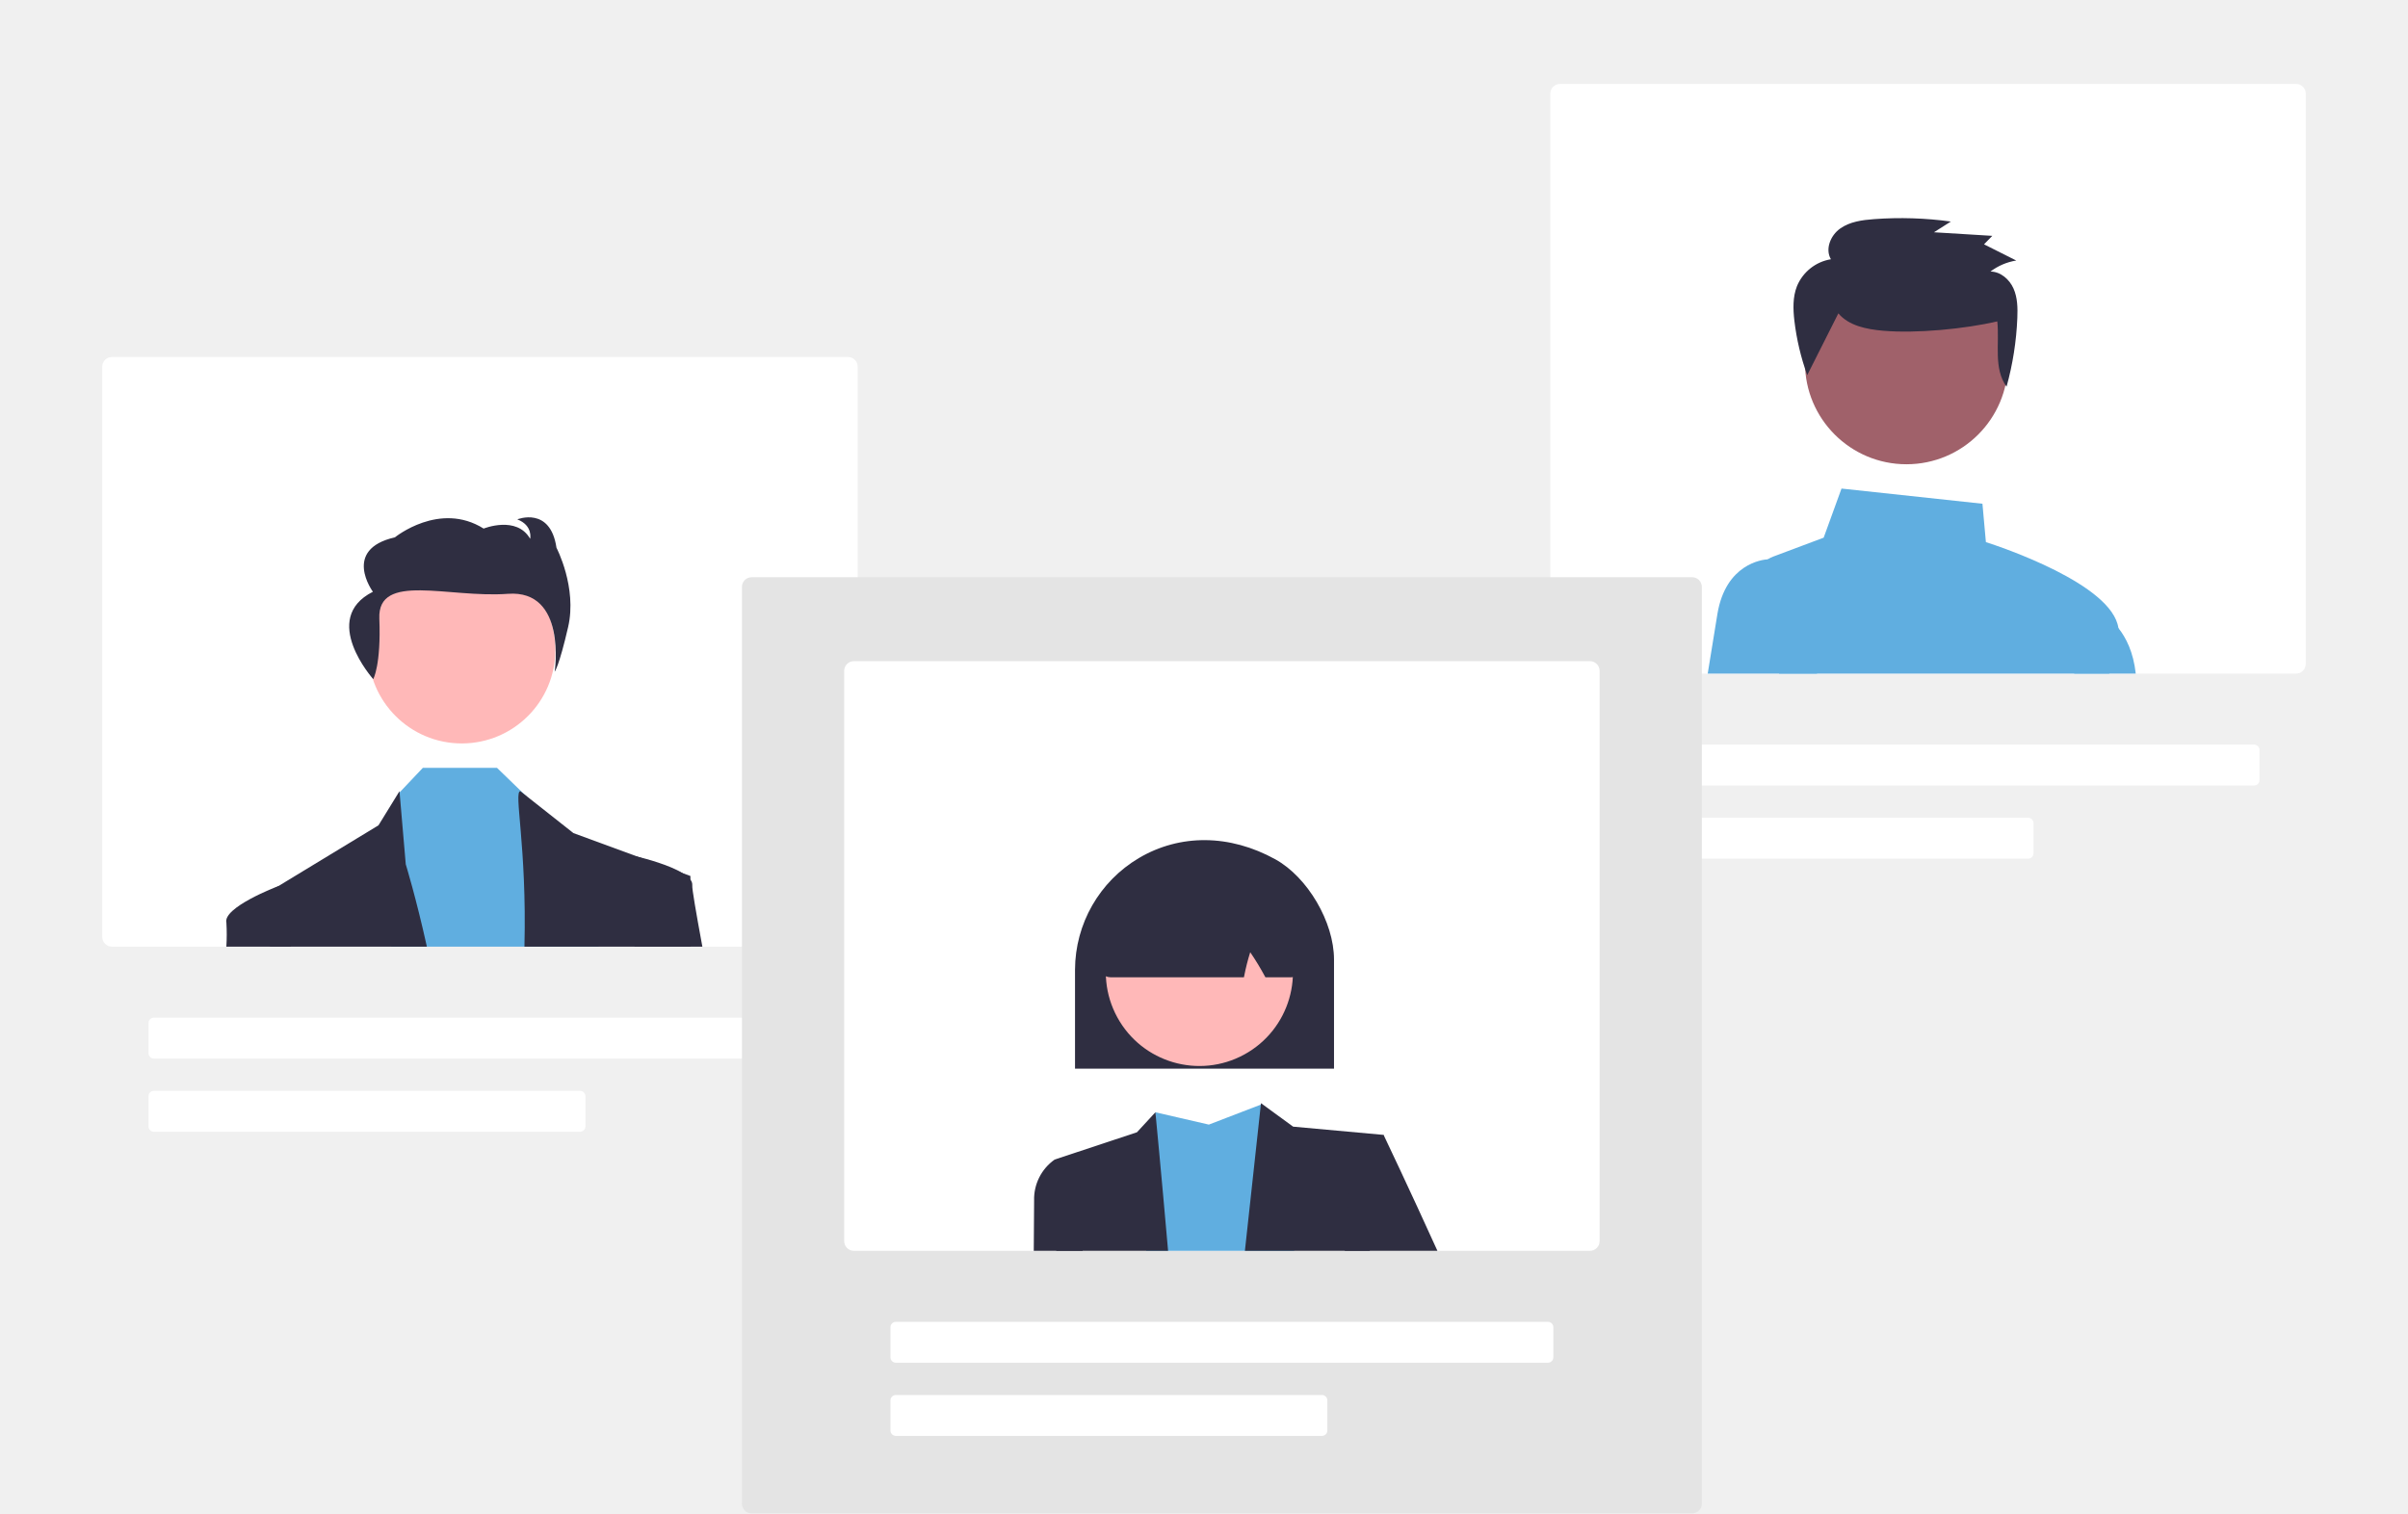
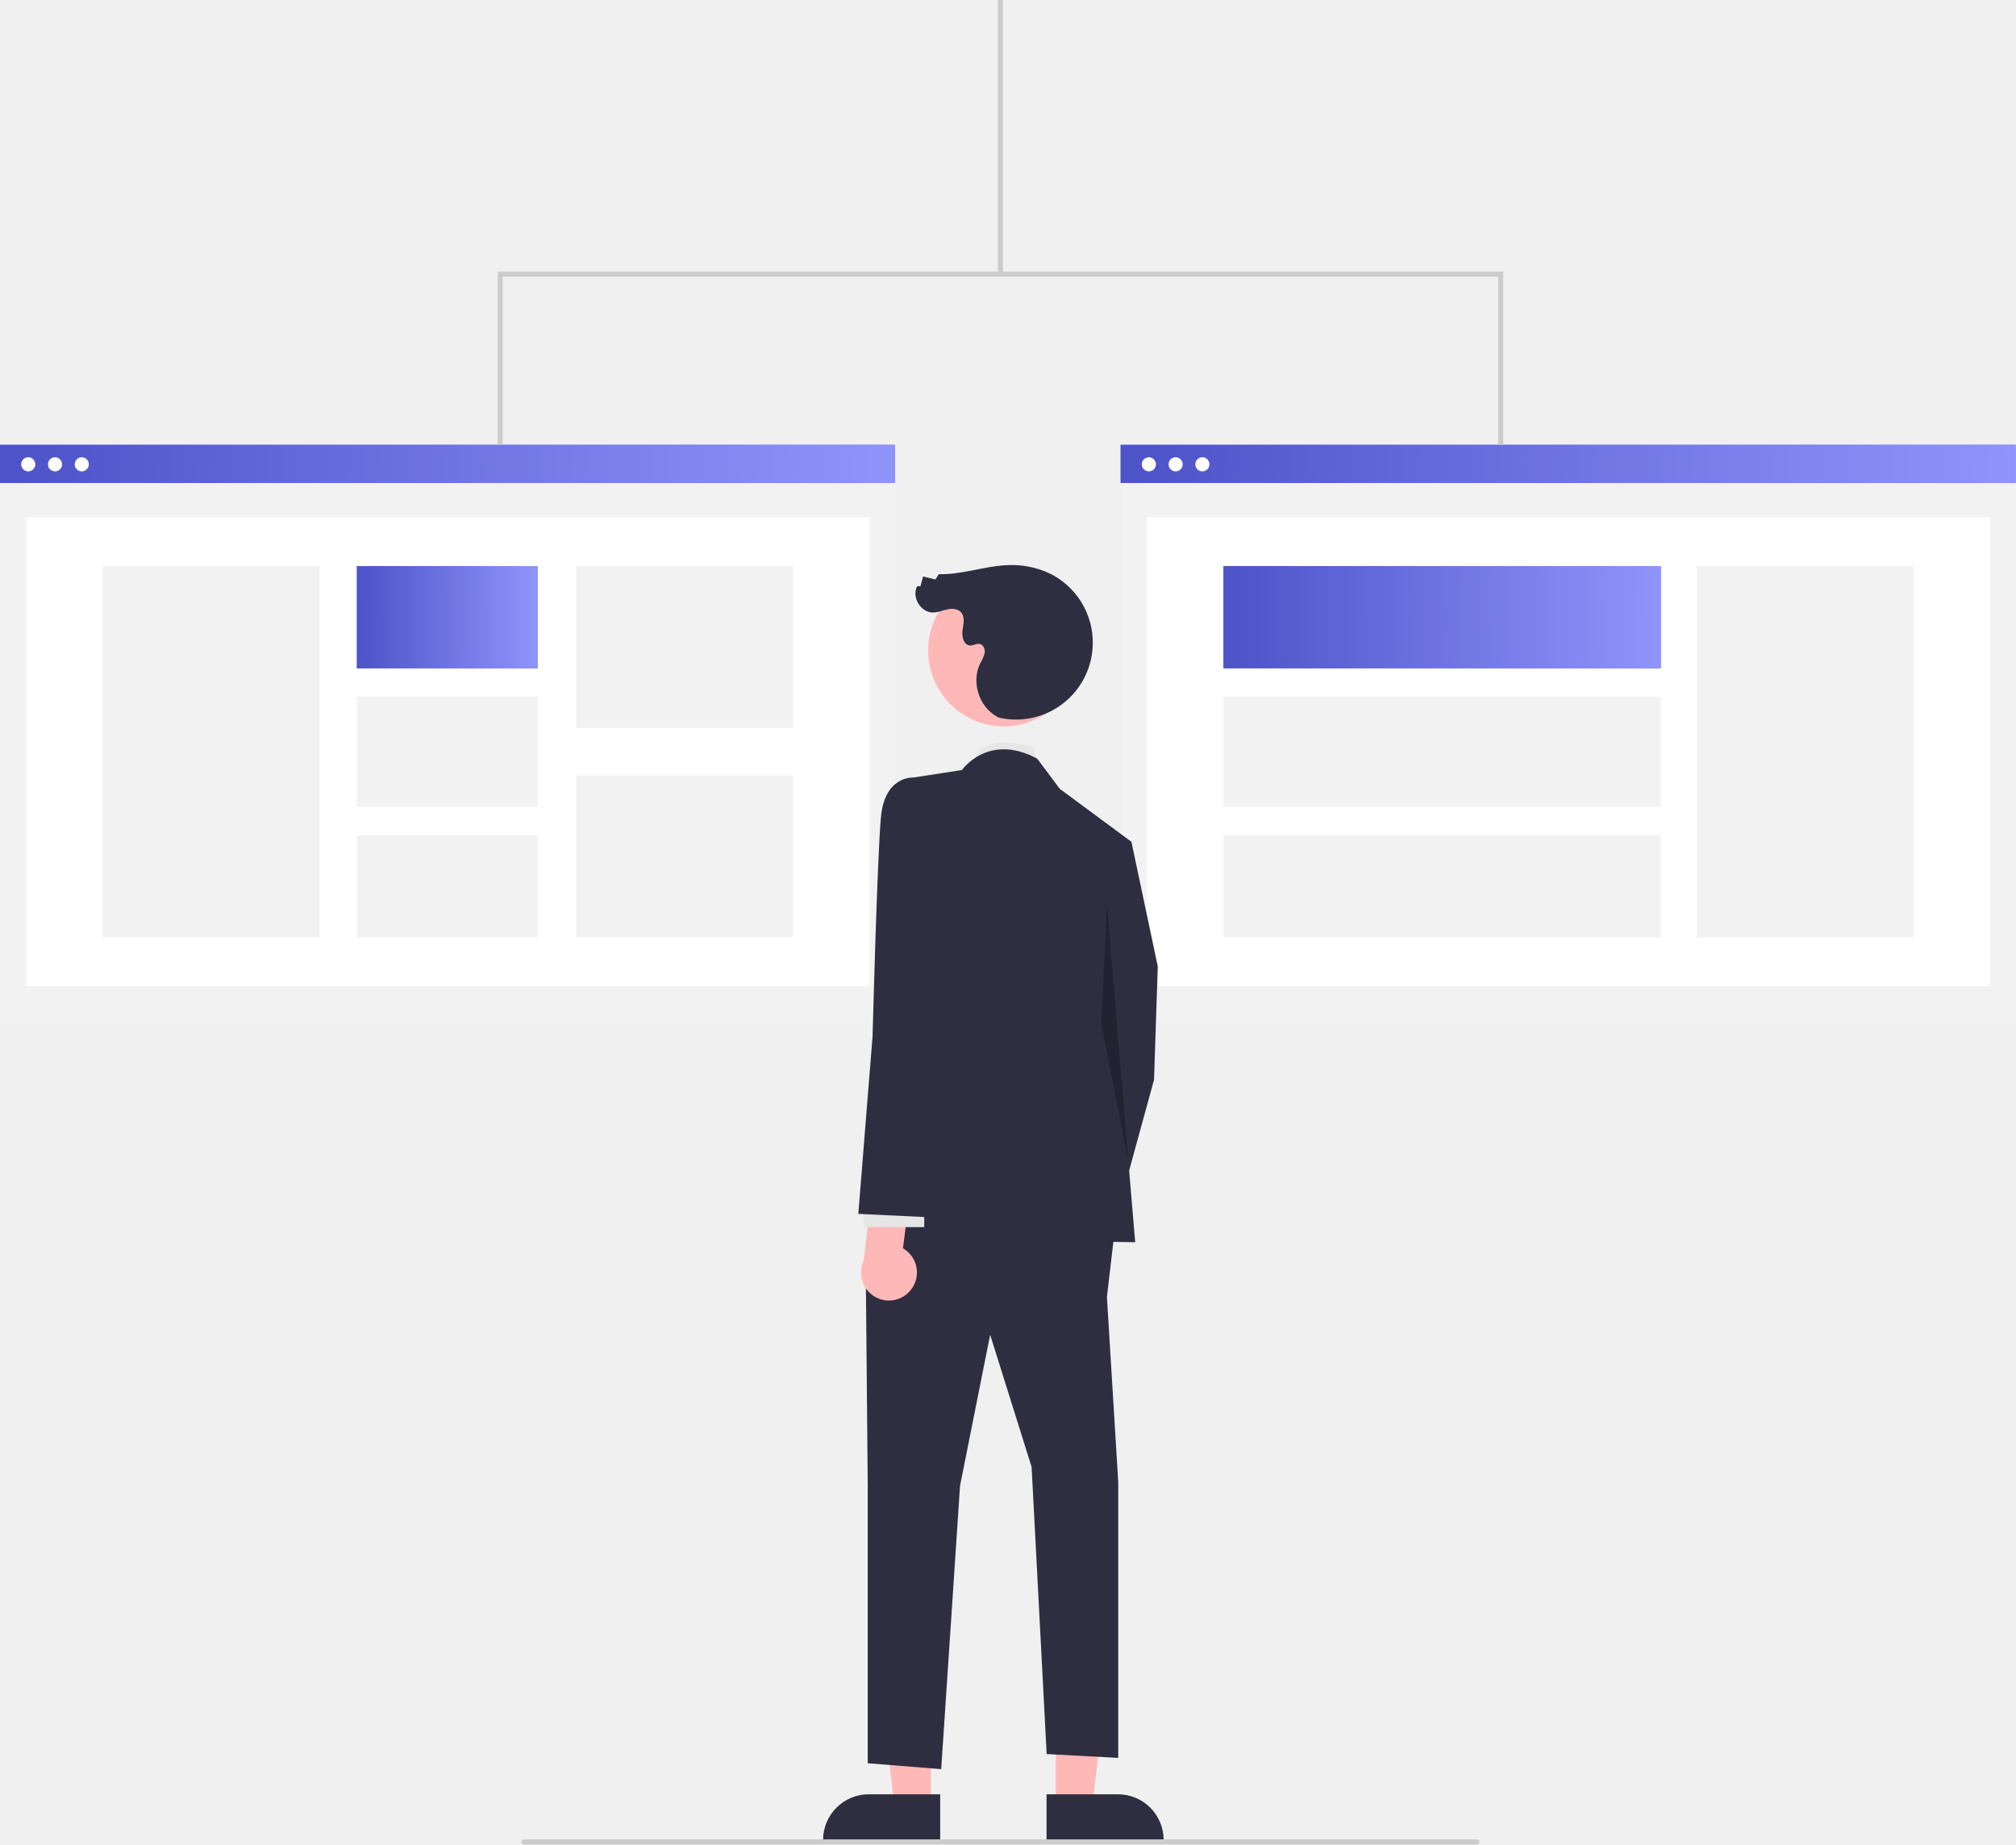
- <svg xmlns="http://www.w3.org/2000/svg" data-name="Layer 1" width="794.589" height="499.429" viewBox="0 0 794.589 499.429">
-   <path d="M516.259,599.337h-310.357a3.199,3.199,0,0,1-3.196-3.196V293.596a3.199,3.199,0,0,1,3.196-3.196h310.357a3.199,3.199,0,0,1,3.196,3.196V596.141A3.199,3.199,0,0,1,516.259,599.337Z" transform="translate(-202.7057 -200.2854)" fill="#f0f0f0" />
-   <path d="M482.524,318.098H239.636a3.201,3.201,0,0,0-3.196,3.196V509.497a3.201,3.201,0,0,0,3.196,3.196H482.524a3.201,3.201,0,0,0,3.196-3.196V321.294A3.201,3.201,0,0,0,482.524,318.098Z" transform="translate(-202.7057 -200.2854)" fill="#fff" />
-   <path d="M468.675,549.623H253.485a1.778,1.778,0,0,1-1.776-1.776v-9.943a1.778,1.778,0,0,1,1.776-1.776H468.675a1.778,1.778,0,0,1,1.776,1.776v9.943A1.778,1.778,0,0,1,468.675,549.623Z" transform="translate(-202.7057 -200.2854)" fill="#fff" />
-   <path d="M394.104,573.77H253.485a1.778,1.778,0,0,1-1.776-1.775v-9.943a1.778,1.778,0,0,1,1.776-1.776H394.104a1.778,1.778,0,0,1,1.776,1.776v9.943A1.778,1.778,0,0,1,394.104,573.77Z" transform="translate(-202.7057 -200.2854)" fill="#fff" />
-   <circle cx="152.374" cy="214.46" r="30.882" fill="#ffb8b8" />
-   <polygon points="197.556 312.407 129.086 312.407 131.323 262.068 131.856 261.507 139.54 253.39 163.992 253.39 173.054 262.168 173.786 262.878 193.082 281.372 197.556 312.407" fill="#60aee0" />
-   <path d="M343.566,512.693H291.765c-.128-11.363-.199-18.167-.199-18.167l2.997-1.825a.022.022,0,0,1,.014-.007h.007l33.01-20.042,6.931-11.257.036.398,2.038,23.728S339.966,496.401,343.566,512.693Z" transform="translate(-202.7057 -200.2854)" fill="#2f2e41" />
-   <path d="M430.63,512.693h-54.87c.831-33.138-3.643-51.298-1.342-51.298l1.342,1.058,16.171,12.769,21.313,7.819h.014l14.694,5.39,2.578.945v1.214C430.538,493.503,430.552,501.464,430.63,512.693Z" transform="translate(-202.7057 -200.2854)" fill="#2f2e41" />
-   <path d="M325.863,424.408s2.624-4.608,2.014-20.001,22.831-6.687,42.418-8.156,15.441,25.7,15.441,25.7,1.413-1.615,4.438-14.727-3.844-26.179-3.844-26.179c-2.023-13.778-12.926-9.362-12.926-9.362,5.251,2.044,4.242,6.415,4.242,6.415-4.445-7.793-15.348-3.377-15.348-3.377-14.542-9.125-29.279,2.892-29.279,2.892-17.567,3.987-7.265,17.957-7.265,17.957C308.088,404.497,325.863,424.408,325.863,424.408Z" transform="translate(-202.7057 -200.2854)" fill="#2f2e41" />
-   <path d="M298.682,512.693H277.397a64.178,64.178,0,0,0,.014-7.876c-1.271-5.064,16.612-11.91,17.151-12.116a.022.022,0,0,1,.014-.007h.007l3.409,1.832Z" transform="translate(-202.7057 -200.2854)" fill="#2f2e41" />
-   <path d="M434.472,512.693H412.115L409.324,485.137l3.132-2.287s.284.064.789.192h.014c2.507.618,10.262,2.663,14.694,5.39a9.104,9.104,0,0,1,2.578,2.159,2.662,2.662,0,0,1,.611,1.889C431.028,493.51,432.334,501.095,434.472,512.693Z" transform="translate(-202.7057 -200.2854)" fill="#2f2e41" />
-   <path d="M994.098,509.222h-310.357a3.199,3.199,0,0,1-3.196-3.196V203.481a3.199,3.199,0,0,1,3.196-3.196h310.357a3.199,3.199,0,0,1,3.196,3.196V506.026A3.199,3.199,0,0,1,994.098,509.222Z" transform="translate(-202.7057 -200.2854)" fill="#f0f0f0" />
-   <path d="M960.364,227.984H717.476a3.201,3.201,0,0,0-3.196,3.196V419.382a3.201,3.201,0,0,0,3.196,3.196H960.364a3.201,3.201,0,0,0,3.196-3.196V231.18A3.201,3.201,0,0,0,960.364,227.984Z" transform="translate(-202.7057 -200.2854)" fill="#fff" />
-   <path d="M946.515,459.508H731.325a1.778,1.778,0,0,1-1.776-1.776V447.79a1.778,1.778,0,0,1,1.776-1.776H946.515a1.778,1.778,0,0,1,1.776,1.776v9.943A1.778,1.778,0,0,1,946.515,459.508Z" transform="translate(-202.7057 -200.2854)" fill="#fff" />
-   <path d="M871.944,483.655H731.325a1.778,1.778,0,0,1-1.776-1.775v-9.943a1.778,1.778,0,0,1,1.776-1.776H871.944a1.778,1.778,0,0,1,1.776,1.776v9.943A1.778,1.778,0,0,1,871.944,483.655Z" transform="translate(-202.7057 -200.2854)" fill="#fff" />
-   <path d="M898.705,422.578c1.371-4.936,2.436-9.19,2.983-12.201a8.702,8.702,0,0,0,.05-2.812c-2.045-14.552-38.99-26.853-43.727-28.372l-1.143-12.67-46.504-5.007-5.888,16.207L787.786,383.979a7.95,7.95,0,0,0-1.712.881,8.263,8.263,0,0,0-3.402,8.814l7.109,28.905H898.705Z" transform="translate(-202.7057 -200.2854)" fill="#60aee0" />
-   <path d="M802.302,422.578H766.217c1.293-8.054,2.45-15.177,3.203-19.708,2.755-16.491,14.772-17.897,16.654-18.011.149-.014.242-.014.249-.014h7.592Z" transform="translate(-202.7057 -200.2854)" fill="#60aee0" />
-   <path d="M898.705,422.578h8.75c-.774-7.109-3.231-11.896-5.717-15.014a17.936,17.936,0,0,0-6.257-5.206l-.66-.284-7.691,20.503Z" transform="translate(-202.7057 -200.2854)" fill="#60aee0" />
-   <circle id="e1a103b7-8d34-421f-afc4-5b4214dc85b9" data-name="Ellipse 109" cx="629.092" cy="119.727" r="33.484" fill="#a0616a" />
-   <path id="b2c74153-0538-46ec-992c-20d14033c946-139" data-name="Path 696" d="M809.324,303.7c3.466,4.102,9.331,5.259,14.742,5.73,10.99.964,26.968-.599,37.708-3.079.771,7.429-1.322,15.439,3.052,21.551a100.049,100.049,0,0,0,3.555-22.68c.132-3.29.08-6.694-1.256-9.714s-4.253-5.584-7.61-5.611a19.074,19.074,0,0,1,8.508-3.636l-10.632-5.343,2.73-2.803-19.248-1.178,5.575-3.541a120.889,120.889,0,0,0-25.336-.797c-3.923.289-8.024.841-11.201,3.114s-5.014,6.789-3.041,10.126a14.703,14.703,0,0,0-11.205,8.891c-1.417,3.592-1.287,7.582-.851,11.409a80.867,80.867,0,0,0,4.24,17.939" transform="translate(-202.7057 -200.2854)" fill="#2f2e41" />
-   <path d="M761.083,699.715h-310.357a3.199,3.199,0,0,1-3.196-3.196V393.974a3.199,3.199,0,0,1,3.196-3.196h310.357a3.199,3.199,0,0,1,3.196,3.196V696.519A3.199,3.199,0,0,1,761.083,699.715Z" transform="translate(-202.7057 -200.2854)" fill="#e4e4e4" />
-   <path d="M727.349,418.476H484.461a3.201,3.201,0,0,0-3.196,3.196V609.875a3.201,3.201,0,0,0,3.196,3.196H727.349a3.201,3.201,0,0,0,3.196-3.196V421.672A3.201,3.201,0,0,0,727.349,418.476Z" transform="translate(-202.7057 -200.2854)" fill="#fff" />
-   <path d="M713.5,650.001H498.31a1.778,1.778,0,0,1-1.775-1.775v-9.943a1.778,1.778,0,0,1,1.775-1.776H713.5a1.778,1.778,0,0,1,1.775,1.776v9.943A1.778,1.778,0,0,1,713.5,650.001Z" transform="translate(-202.7057 -200.2854)" fill="#fff" />
-   <path d="M638.929,674.147H498.31a1.778,1.778,0,0,1-1.775-1.776v-9.943a1.778,1.778,0,0,1,1.775-1.776H638.929a1.778,1.778,0,0,1,1.775,1.776v9.943A1.778,1.778,0,0,1,638.929,674.147Z" transform="translate(-202.7057 -200.2854)" fill="#fff" />
-   <path d="M629.803,613.071H580.92l3.047-45.723,17.634,4.069L618.753,564.82l.455-.17.028-.014a.229.229,0,0,1,.014.043C619.52,565.765,624.903,587.319,629.803,613.071Z" transform="translate(-202.7057 -200.2854)" fill="#60aee0" />
-   <polygon points="456.557 374.527 451.99 412.785 410.792 412.785 416.047 364.535 416.097 364.066 416.502 364.364 416.544 364.392 426.707 371.807 456.557 374.527" fill="#2f2e41" />
-   <path d="M588.15,613.071h-36.895l-.533-30.12L577.874,573.946l6.093-6.598S585.892,587.198,588.15,613.071Z" transform="translate(-202.7057 -200.2854)" fill="#2f2e41" />
-   <path d="M677.025,613.071H646.45l1.96-27.407,10.852-10.852S667.849,592.823,677.025,613.071Z" transform="translate(-202.7057 -200.2854)" fill="#2f2e41" />
-   <path d="M559.955,613.071H543.827c.071-8.778.114-14.843.114-16.555a15.987,15.987,0,0,1,6.782-13.565l8.146,2.713Z" transform="translate(-202.7057 -200.2854)" fill="#2f2e41" />
-   <path d="M557.439,520.283a42.964,42.964,0,0,1,21.073-36.826c13.596-8.026,29.999-7.881,45.003.397,10.69,5.899,19.387,20.741,19.387,33.085v36.021H557.439Z" transform="translate(-202.7057 -200.2854)" fill="#2f2e41" />
-   <circle cx="598.479" cy="521.204" r="30.869" transform="translate(-379.3653 150.6516) rotate(-28.66316)" fill="#ffb8b8" />
-   <path d="M566.288,521.496c-.234-.27-.782-.903,3.026-30.201l.121-.479h.344c19.3-9.495,38.882-9.734,58.205-.713a3.802,3.802,0,0,1,2.155,3.076c2.255,27.527,1.71,28.127,1.477,28.383a3.78,3.78,0,0,1-2.79,1.234h-8.561l-.179-.323a88.354,88.354,0,0,0-4.832-7.946,70.527,70.527,0,0,0-1.973,7.769l-.104.5H569.138A3.769,3.769,0,0,1,566.288,521.496Z" transform="translate(-202.7057 -200.2854)" fill="#2f2e41" />
+ <svg xmlns="http://www.w3.org/2000/svg" width="141" height="129" viewBox="0 0 141 129" fill="none">
+   <g clip-path="url(#clip0_733_1937)">
+     <path d="M62.623 31.148H0.027V71.351H62.623V31.148Z" fill="#F2F2F2" />
+     <path d="M60.833 36.19H1.816V68.972H60.833V36.19Z" fill="white" />
+     <path d="M62.596 31.112H0V33.779H62.596V31.112Z" fill="#6C63FF" />
+     <path d="M62.596 31.112H0V33.779H62.596V31.112Z" fill="url(#paint0_linear_733_1937)" />
+     <path d="M1.977 32.97C2.249 32.97 2.47 32.748 2.47 32.475C2.47 32.203 2.249 31.981 1.977 31.981C1.705 31.981 1.484 32.203 1.484 32.475C1.484 32.748 1.705 32.97 1.977 32.97Z" fill="white" />
+     <path d="M3.848 32.97C4.121 32.97 4.341 32.748 4.341 32.475C4.341 32.203 4.121 31.981 3.848 31.981C3.576 31.981 3.355 32.203 3.355 32.475C3.355 32.748 3.576 32.97 3.848 32.97Z" fill="white" />
+     <path d="M5.719 32.97C5.992 32.97 6.212 32.748 6.212 32.475C6.212 32.203 5.992 31.981 5.719 31.981C5.447 31.981 5.227 32.203 5.227 32.475C5.227 32.748 5.447 32.97 5.719 32.97Z" fill="white" />
+     <path d="M22.344 39.592H7.18V65.571H22.344V39.592Z" fill="#F2F2F2" />
+     <path d="M37.598 39.592H24.961V46.743H37.598V39.592Z" fill="#6C63FF" />
+     <path d="M37.598 39.592H24.961V46.743H37.598V39.592Z" fill="url(#paint1_linear_733_1937)" />
+     <path d="M37.598 48.734H24.961V56.428H37.598V48.734Z" fill="#F2F2F2" />
+     <path d="M37.598 58.42H24.961V65.571H37.598V58.42Z" fill="#F2F2F2" />
+     <path d="M55.469 39.592H40.305V50.913H55.469V39.592Z" fill="#F2F2F2" />
+     <path d="M55.469 54.249H40.305V65.571H55.469V54.249Z" fill="#F2F2F2" />
+     <path d="M140.998 31.148H78.402V71.351H140.998V31.148Z" fill="#F2F2F2" />
+     <path d="M139.211 36.19H80.195V68.972H139.211V36.19Z" fill="white" />
+     <path d="M140.975 31.112H78.379V33.779H140.975V31.112Z" fill="#6C63FF" />
+     <path d="M140.975 31.112H78.379V33.779H140.975V31.112Z" fill="url(#paint2_linear_733_1937)" />
+     <path d="M80.352 32.97C80.624 32.97 80.845 32.748 80.845 32.475C80.845 32.203 80.624 31.981 80.352 31.981C80.08 31.981 79.859 32.203 79.859 32.475C79.859 32.748 80.08 32.97 80.352 32.97Z" fill="white" />
+     <path d="M82.223 32.97C82.496 32.97 82.716 32.748 82.716 32.475C82.716 32.203 82.496 31.981 82.223 31.981C81.951 31.981 81.731 32.203 81.731 32.475C81.731 32.748 81.951 32.97 82.223 32.97Z" fill="white" />
+     <path d="M84.094 32.97C84.367 32.97 84.587 32.748 84.587 32.475C84.587 32.203 84.367 31.981 84.094 31.981C83.822 31.981 83.602 32.203 83.602 32.475C83.602 32.748 83.822 32.97 84.094 32.97Z" fill="white" />
+     <path d="M133.832 39.592H118.668V65.571H133.832V39.592Z" fill="#F2F2F2" />
+     <path d="M116.157 39.591H85.57V46.742H116.157V39.591Z" fill="#6C63FF" />
+     <path d="M116.157 39.591H85.57V46.742H116.157V39.591Z" fill="url(#paint3_linear_733_1937)" />
+     <path d="M116.157 48.734H85.57V56.428H116.157V48.734Z" fill="#F2F2F2" />
+     <path d="M116.157 58.419H85.57V65.57H116.157V58.419Z" fill="#F2F2F2" />
+     <path d="M70.147 0H69.797V19.171H70.147V0Z" fill="#CCCCCC" />
+     <path d="M105.134 31.101H104.784V19.346H35.155V31.101H34.805V18.995H105.134V31.101Z" fill="#CCCCCC" />
+     <path d="M72.545 53.593L72.281 52.272C72.281 52.272 68.406 50.951 67.973 53.593H72.545Z" fill="#E6E6E6" />
+     <path d="M65.108 126.329L62.568 126.329L61.359 116.503L65.109 116.503L65.108 126.329Z" fill="#FFB8B8" />
+     <path d="M65.758 128.799L57.566 128.799V128.695C57.566 127.847 57.902 127.034 58.5 126.434C59.098 125.834 59.909 125.497 60.755 125.497H60.755L65.758 125.498L65.758 128.799Z" fill="#2F2E41" />
+     <path d="M73.84 126.329L76.381 126.329L77.589 116.503L73.84 116.503L73.84 126.329Z" fill="#FFB8B8" />
+     <path d="M73.195 125.498L78.198 125.497H78.198C79.044 125.497 79.855 125.834 80.453 126.434C81.051 127.034 81.387 127.847 81.387 128.695V128.799L73.195 128.799L73.195 125.498Z" fill="#2F2E41" />
+     <path d="M76.234 59.141L79.132 58.877L80.976 67.596L80.713 75.522L77.815 86.09L73.863 83.712L75.971 72.88L76.234 59.141Z" fill="#2F2E41" />
+     <path d="M78.068 85.165L77.419 90.713L78.21 103.659V122.951L73.204 122.681L72.151 102.602L69.252 93.355L67.145 103.923L65.828 123.738L60.69 123.325V103.854L60.559 89.656L62.403 84.108L78.068 85.165Z" fill="#2F2E41" />
+     <path d="M67.278 53.857C67.278 53.857 69.122 51.215 72.547 53.065L74.127 55.178L79.133 58.877L78.079 71.294L79.396 86.882L60.691 86.618L63.853 71.03V54.386L67.278 53.857Z" fill="#2F2E41" />
+     <path opacity="0.25" d="M77.419 63.263L78.929 81.375L77.023 71.559L77.419 63.263Z" fill="black" />
+     <path d="M63.678 90.251C63.861 90.032 63.993 89.776 64.066 89.501C64.139 89.226 64.151 88.938 64.101 88.657C64.051 88.377 63.941 88.111 63.777 87.878C63.614 87.645 63.401 87.451 63.155 87.309L63.718 82.892L61.125 81.894L60.417 88.143C60.207 88.574 60.162 89.067 60.291 89.529C60.419 89.991 60.712 90.39 61.114 90.65C61.516 90.909 61.999 91.012 62.472 90.939C62.944 90.865 63.374 90.62 63.678 90.251Z" fill="#FFB8B8" />
+     <path d="M60.425 85.826H64.641V83.976H60.425V85.826Z" fill="#E6E6E6" />
+     <path d="M66.618 56.632L63.851 54.386C63.851 54.386 61.875 54.254 61.612 57.16C61.349 60.066 61.028 72.483 61.028 72.483L60.031 84.901L65.564 85.165L66.618 71.725V56.632Z" fill="#2F2E41" />
+     <path d="M74.849 48.045C76.25 45.474 75.308 42.251 72.745 40.845C70.181 39.44 66.966 40.385 65.565 42.956C64.163 45.526 65.106 48.75 67.669 50.156C70.233 51.561 73.448 50.616 74.849 48.045Z" fill="#FFB8B8" />
+     <path d="M69.811 50.18C71.106 50.492 72.469 50.31 73.638 49.67C74.805 49.03 75.695 47.977 76.132 46.717C76.57 45.456 76.525 44.077 76.005 42.848C75.486 41.619 74.53 40.627 73.322 40.066C72.392 39.649 71.376 39.466 70.359 39.532C68.777 39.616 67.239 40.202 65.656 40.159L65.426 40.529L64.561 40.319L64.376 41.007L64.148 40.999C63.739 41.76 64.396 42.849 65.258 42.84C65.599 42.837 65.921 42.694 66.255 42.622C66.588 42.551 66.981 42.569 67.211 42.821C67.51 43.149 67.38 43.662 67.317 44.102C67.255 44.542 67.411 45.135 67.854 45.149C68.08 45.156 68.295 44.993 68.517 45.036C68.776 45.086 68.907 45.4 68.87 45.661C68.805 45.918 68.701 46.163 68.56 46.387C67.918 47.672 68.46 49.421 69.716 50.115" fill="#2F2E41" />
+     <path d="M103.299 129H36.644C36.597 129 36.553 128.982 36.52 128.949C36.487 128.916 36.469 128.871 36.469 128.825C36.469 128.778 36.487 128.733 36.52 128.7C36.553 128.668 36.597 128.649 36.644 128.649H103.299C103.346 128.649 103.39 128.668 103.423 128.7C103.456 128.733 103.474 128.778 103.474 128.825C103.474 128.871 103.456 128.916 103.423 128.949C103.39 128.982 103.346 129 103.299 129Z" fill="#CCCCCC" />
+   </g>
+   <defs>
+     <linearGradient id="paint0_linear_733_1937" x1="1.243" y1="32.48" x2="61.933" y2="35.473" gradientUnits="userSpaceOnUse">
+       <stop stop-color="#4E54C8" />
+       <stop offset="1" stop-color="#8F94FB" />
+     </linearGradient>
+     <linearGradient id="paint1_linear_733_1937" x1="25.212" y1="43.259" x2="37.494" y2="43.304" gradientUnits="userSpaceOnUse">
+       <stop stop-color="#4E54C8" />
+       <stop offset="1" stop-color="#8F94FB" />
+     </linearGradient>
+     <linearGradient id="paint2_linear_733_1937" x1="79.621" y1="32.48" x2="140.312" y2="35.473" gradientUnits="userSpaceOnUse">
+       <stop stop-color="#4E54C8" />
+       <stop offset="1" stop-color="#8F94FB" />
+     </linearGradient>
+     <linearGradient id="paint3_linear_733_1937" x1="86.177" y1="43.258" x2="115.903" y2="43.526" gradientUnits="userSpaceOnUse">
+       <stop stop-color="#4E54C8" />
+       <stop offset="1" stop-color="#8F94FB" />
+     </linearGradient>
+     <clipPath id="clip0_733_1937">
+       <rect width="141" height="129" fill="white" />
+     </clipPath>
+   </defs>
</svg>
